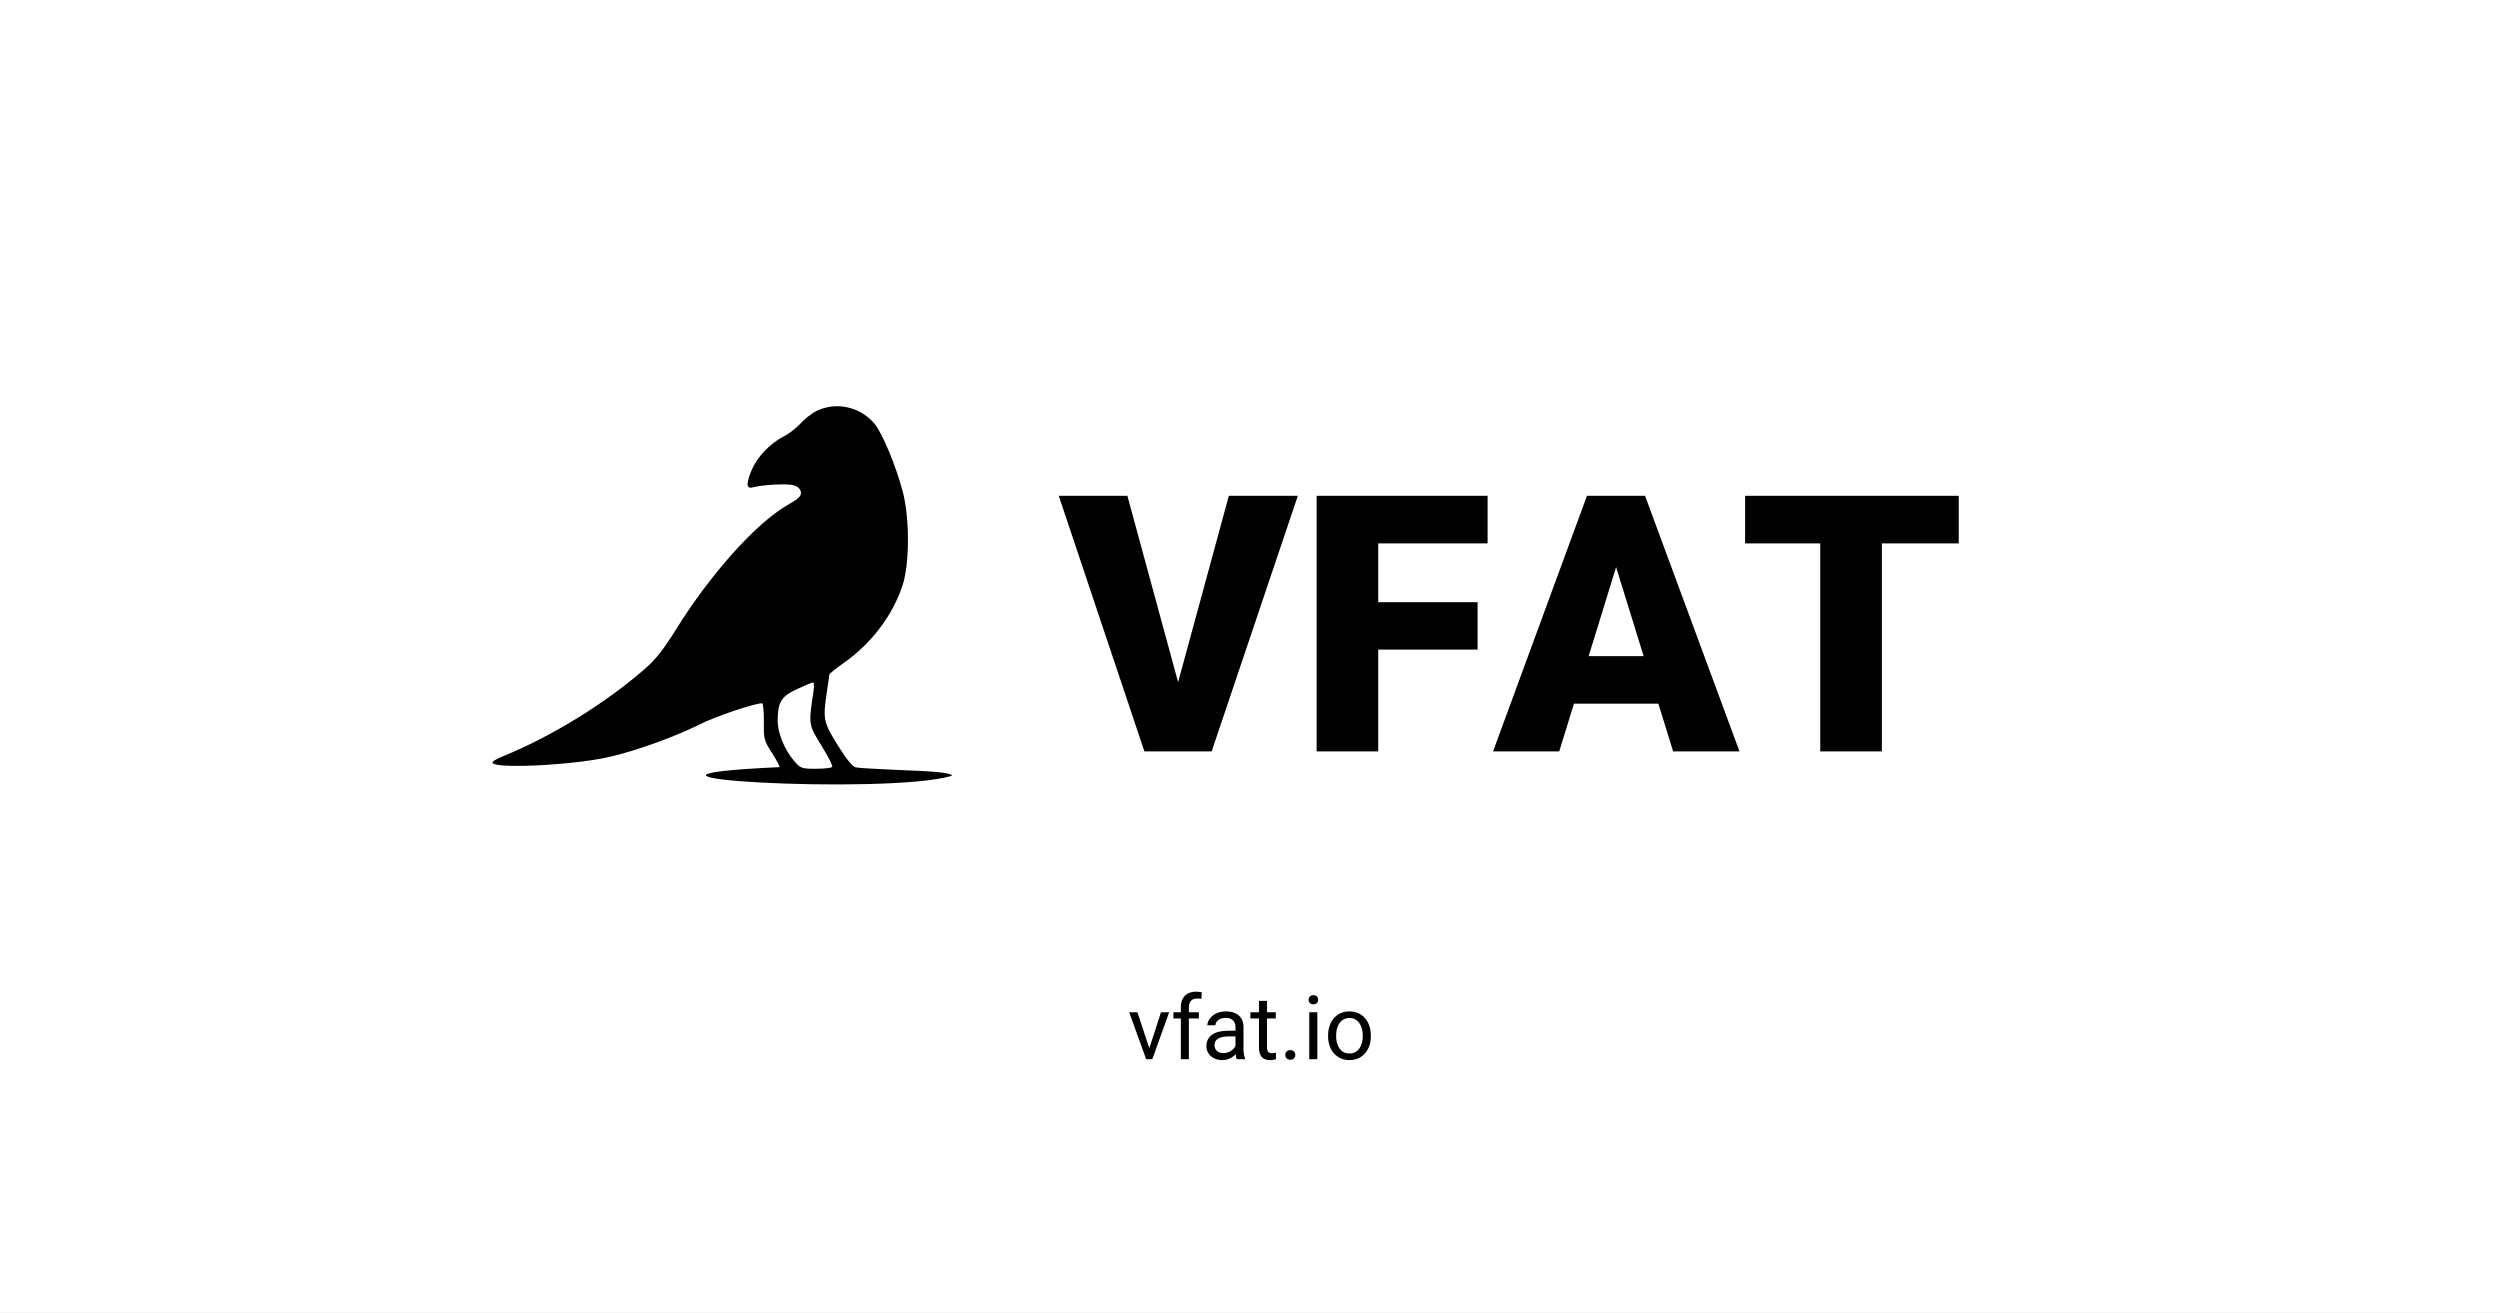
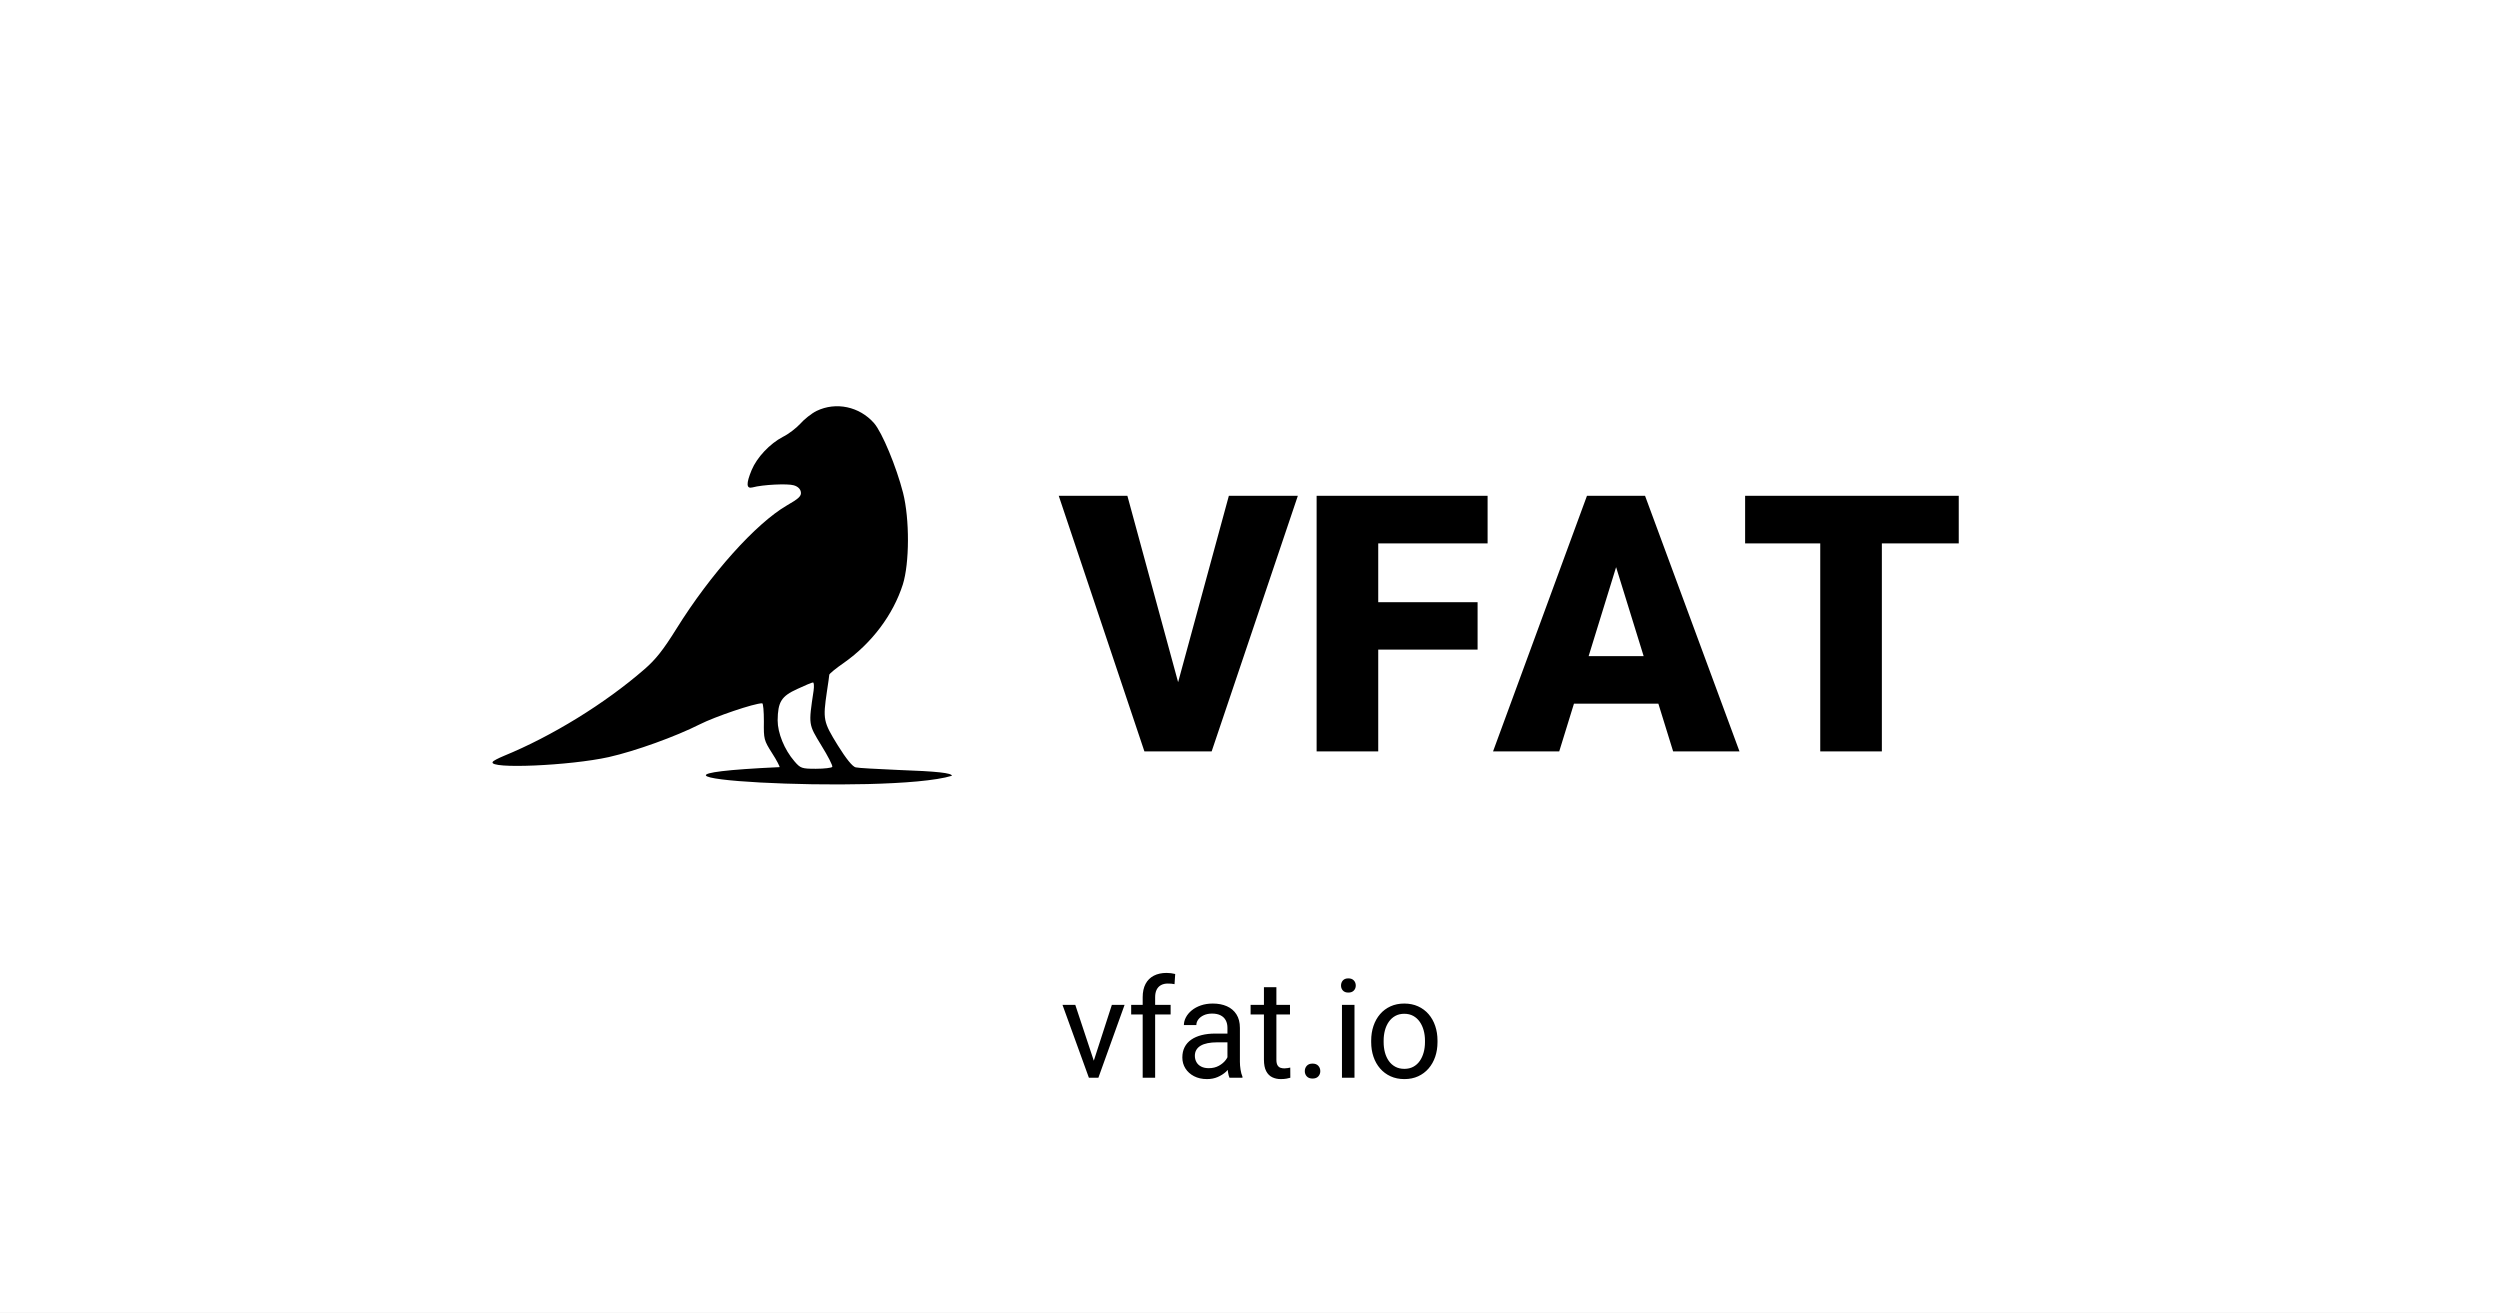
<svg xmlns="http://www.w3.org/2000/svg" width="1200" height="630" viewBox="0 0 1200 630" role="img" aria-label="VFAT">
  <rect width="1200" height="630" rx="0" fill="#ffffff" />
  <g transform="translate(222 157) scale(0.9)">
    <g transform="translate(16 20) scale(0.8596491) translate(-0 -0)">
      <path fill="#000000" d="m201.06 28.752c-3.203 1.596-7.739 5.224-10.141 7.981-2.402 2.612-7.206 6.385-10.809 8.126-8.007 4.208-16.013 12.624-19.349 20.605-3.47 8.416-3.337 11.753 0.533 10.738 6.405-1.741 21.885-2.467 25.621-1.306 2.535 0.725 4.136 2.322 4.404 4.208 0.4 2.467-1.334 4.063-8.674 8.271-19.216 11.173-47.372 42.516-68.589 76.615-8.14 13.059-12.81 19.009-19.883 25.103-24.553 21.33-57.38 41.5-87.138 53.688-3.47 1.452-6.672 3.047-6.939 3.773-2.669 4.498 47.906 2.321 72.059-3.047 16.68-3.773 41.5-12.769 56.446-20.315 9.475-4.788 33.761-13.059 38.698-13.059 0.668 0 1.068 5.079 1.068 11.318-0.134 10.883 0 11.609 5.07 19.589 2.936 4.499 4.938 8.562 4.671 8.706-134.79 6.185 67.371 17.476 106.89 5.37 0-1.741-8.94-2.758-33.494-3.628-12.676-0.58-24.553-1.16-26.154-1.595-2.002-0.435-5.872-5.224-11.209-13.785-8.94-14.51-9.207-15.962-6.672-33.229 0.801-5.224 1.468-9.867 1.468-10.448 0-0.581 4.003-3.918 9.074-7.4 17.48-12.335 30.558-29.892 36.563-48.61 4.136-13.204 4.271-40.484 0.133-56.881-4.136-16.107-12.944-37.437-18.015-43.241-9.073-10.302-23.619-13.35-35.629-7.545zm-1.867 173.69c-3.203 21.33-3.203 20.605 4.804 33.809 4.136 6.676 7.206 12.624 6.806 13.35-0.4 0.58-4.938 1.161-10.142 1.161-8.807 0-9.608-0.291-13.344-4.644-6.272-7.256-10.408-17.557-10.408-25.393 0.133-11.464 2.269-14.947 12.143-19.444 4.671-2.177 9.074-4.063 9.742-4.063 0.667-0.146 0.801 2.321 0.4 5.224z" />
    </g>
    <g transform="translate(318 90) scale(0.093622) translate(4 1456)">
      <path fill="#000000" d="M662 -343 965 -1456H1358L867 0H613ZM387 -1456 690 -343 741 0H484L-4 -1456ZM1816 -1456V0H1465V-1456ZM2382 -850V-580H1716V-850ZM2439 -1456V-1185H1716V-1456ZM3202 -1150 2847 0H2470L3005 -1456H3244ZM3496 0 3140 -1150 3094 -1456H3336L3874 0ZM3482 -543V-272H2735V-543ZM4685 -1456V0H4334V-1456ZM5123 -1456V-1185H3906V-1456Z" />
    </g>
  </g>
-   <g transform="translate(542 476) scale(0.02082585) translate(-33 1557)">
+   <g transform="translate(510 467) scale(0.03231598) translate(-33 1557)">
    <path fill="#000000" d="M470 -167 766 -1082H955L566 0H442ZM223 -1082 528 -162 549 0H425L33 -1082ZM1409 0H1224V-1196Q1224 -1313 1266.5 -1393.5Q1309 -1474 1389.0 -1515.5Q1469 -1557 1579 -1557Q1611 -1557 1643.5 -1553.0Q1676 -1549 1707 -1541L1697 -1390Q1676 -1395 1649.5 -1397.0Q1623 -1399 1597 -1399Q1538 -1399 1495.5 -1375.5Q1453 -1352 1431.0 -1307.0Q1409 -1262 1409 -1196ZM1639 -1082V-940H1053V-1082ZM2483 -185V-742Q2483 -806 2457.5 -853.5Q2432 -901 2381.0 -927.0Q2330 -953 2255 -953Q2185 -953 2132.5 -929.0Q2080 -905 2050.5 -866.0Q2021 -827 2021 -782H1836Q1836 -840 1866.0 -897.0Q1896 -954 1952.5 -1000.5Q2009 -1047 2088.5 -1074.5Q2168 -1102 2266 -1102Q2384 -1102 2474.5 -1062.0Q2565 -1022 2616.5 -941.5Q2668 -861 2668 -740V-236Q2668 -182 2677.5 -121.0Q2687 -60 2706 -16V0H2513Q2499 -32 2491.0 -85.5Q2483 -139 2483 -185ZM2515 -656 2517 -526H2330Q2251 -526 2189.0 -513.5Q2127 -501 2085.0 -476.0Q2043 -451 2021.0 -413.5Q1999 -376 1999 -326Q1999 -275 2022.0 -233.0Q2045 -191 2091.5 -166.5Q2138 -142 2206 -142Q2291 -142 2356.0 -178.0Q2421 -214 2459.5 -266.0Q2498 -318 2501 -367L2580 -278Q2573 -236 2542.0 -185.0Q2511 -134 2459.5 -87.5Q2408 -41 2337.5 -10.5Q2267 20 2179 20Q2069 20 1986.5 -23.0Q1904 -66 1858.5 -138.5Q1813 -211 1813 -301Q1813 -388 1847.0 -454.5Q1881 -521 1945.0 -565.5Q2009 -610 2099.0 -633.0Q2189 -656 2300 -656ZM3412 -1082V-940H2827V-1082ZM3025 -1345H3210V-268Q3210 -213 3227.0 -185.0Q3244 -157 3271.0 -148.0Q3298 -139 3329 -139Q3352 -139 3377.5 -143.5Q3403 -148 3416 -151L3417 0Q3395 7 3359.5 13.5Q3324 20 3274 20Q3206 20 3149.0 -7.0Q3092 -34 3058.5 -97.5Q3025 -161 3025 -269ZM3632 -98Q3632 -145 3661.5 -177.5Q3691 -210 3747 -210Q3803 -210 3832.5 -177.5Q3862 -145 3862 -98Q3862 -52 3832.5 -20.0Q3803 12 3747 12Q3691 12 3661.5 -20.0Q3632 -52 3632 -98ZM4370 -1082V0H4184V-1082ZM4170 -1369Q4170 -1414 4197.5 -1445.0Q4225 -1476 4279 -1476Q4332 -1476 4360.5 -1445.0Q4389 -1414 4389 -1369Q4389 -1326 4360.5 -1295.5Q4332 -1265 4279 -1265Q4225 -1265 4197.5 -1295.5Q4170 -1326 4170 -1369ZM4618 -529V-552Q4618 -669 4652.0 -769.5Q4686 -870 4750.0 -944.5Q4814 -1019 4905.0 -1060.5Q4996 -1102 5109 -1102Q5223 -1102 5314.5 -1060.5Q5406 -1019 5470.5 -944.5Q5535 -870 5569.0 -769.5Q5603 -669 5603 -552V-529Q5603 -412 5569.0 -312.0Q5535 -212 5470.5 -137.5Q5406 -63 5315.5 -21.5Q5225 20 5111 20Q4997 20 4906.0 -21.5Q4815 -63 4750.5 -137.5Q4686 -212 4652.0 -312.0Q4618 -412 4618 -529ZM4803 -552V-529Q4803 -448 4822.0 -376.5Q4841 -305 4879.5 -250.0Q4918 -195 4976.0 -163.5Q5034 -132 5111 -132Q5187 -132 5244.5 -163.5Q5302 -195 5340.0 -250.0Q5378 -305 5397.5 -376.5Q5417 -448 5417 -529V-552Q5417 -632 5397.5 -703.5Q5378 -775 5339.5 -830.5Q5301 -886 5243.5 -918.0Q5186 -950 5109 -950Q5033 -950 4975.5 -918.0Q4918 -886 4879.5 -830.5Q4841 -775 4822.0 -703.5Q4803 -632 4803 -552Z" />
  </g>
</svg>
